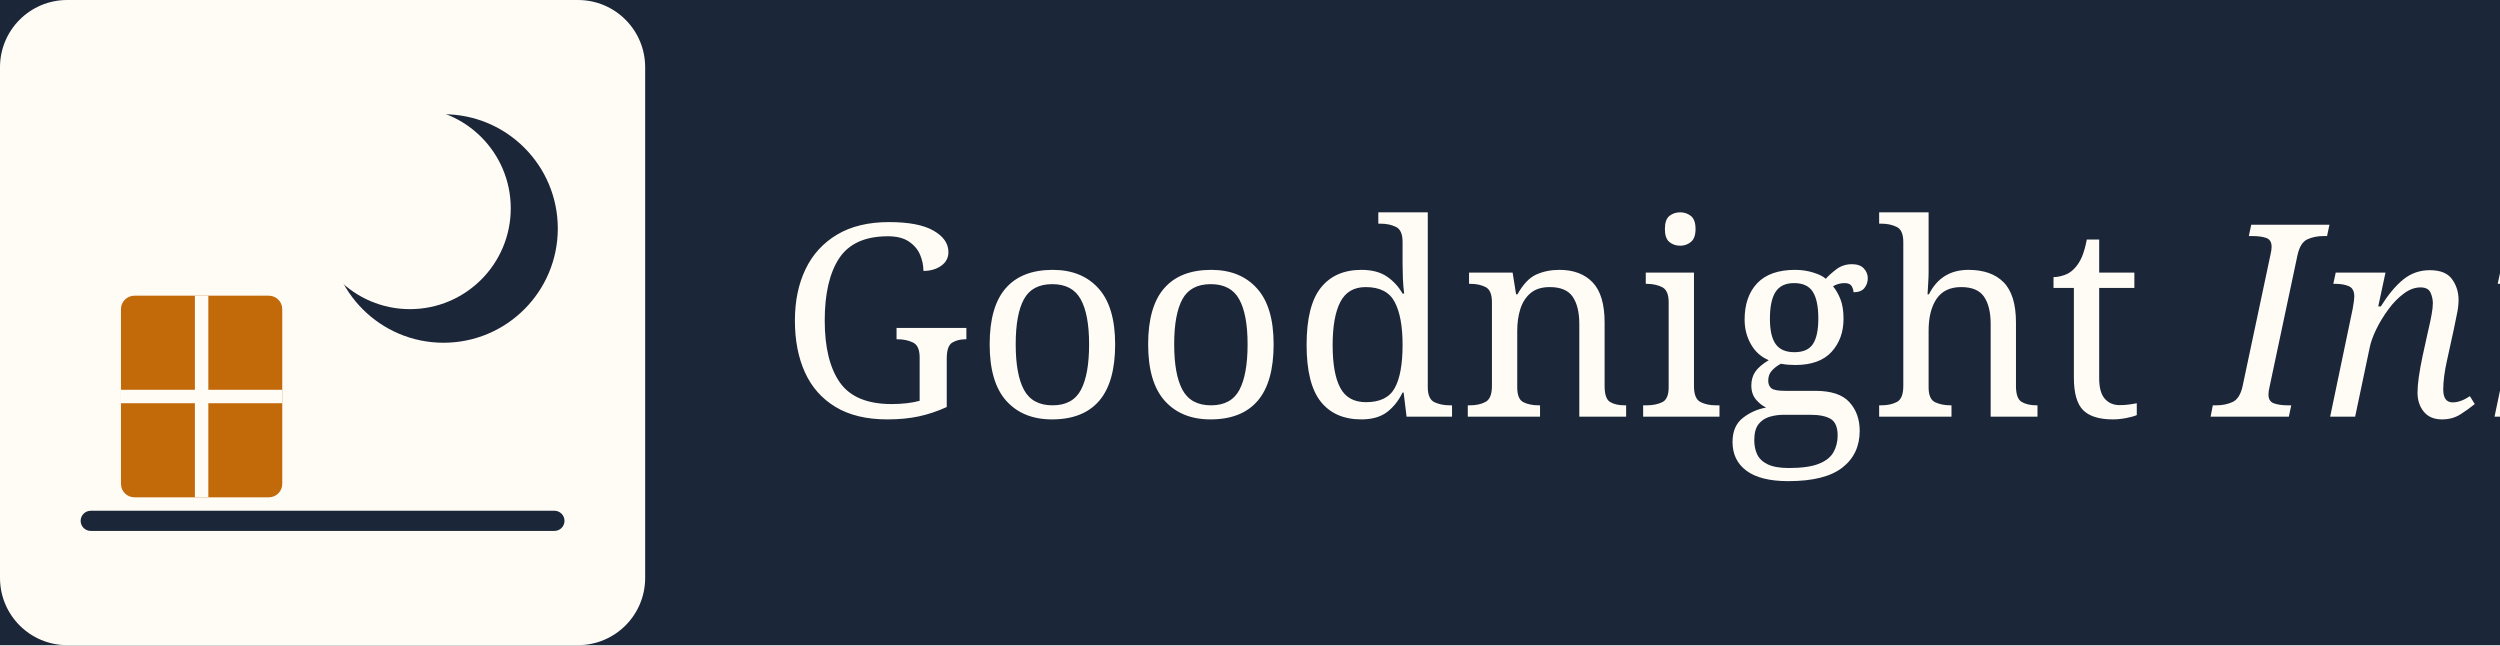
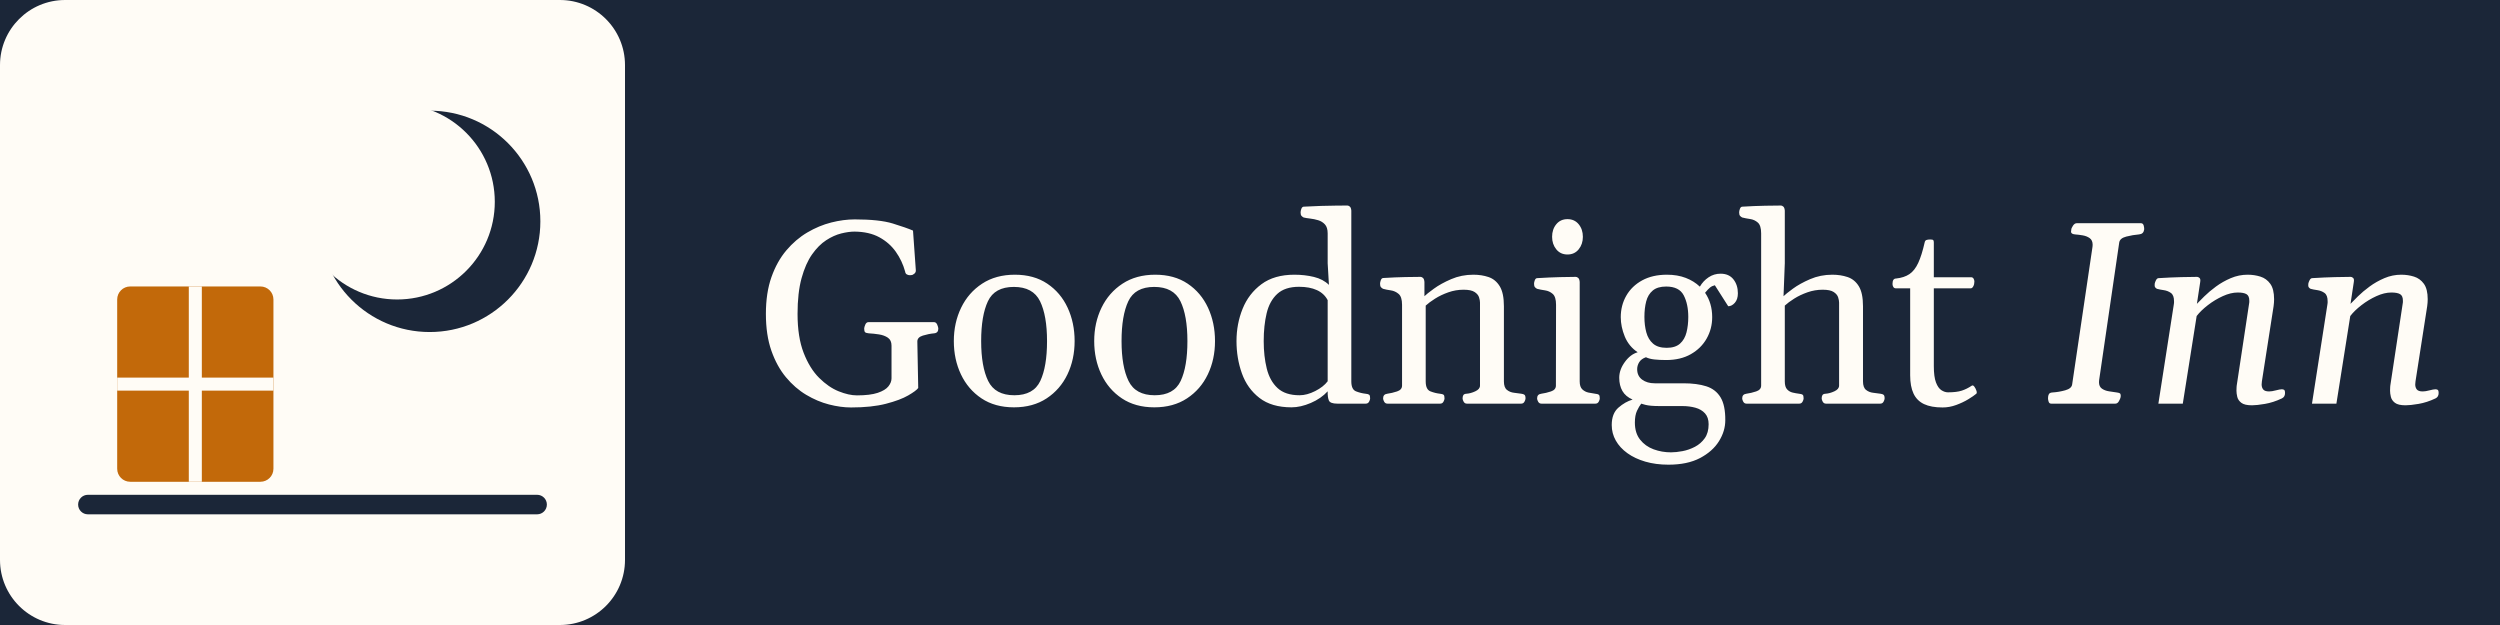
- <svg xmlns="http://www.w3.org/2000/svg" width="372" height="96" viewBox="0 0 372 96" role="img" aria-label="Goodnight Inn">
-   <rect width="372" height="96" fill="#1B2638" />
-   <g transform="translate(0,0)">
-     <defs>
-       <mask id="moon-rev">
-         <rect x="0" y="0" width="96.0" height="96.0" fill="white" />
-         <circle cx="61.0" cy="31.0" r="15.0" fill="black" />
-       </mask>
-     </defs>
-     <rect x="0" y="0" width="96.0" height="96.0" rx="10.0" fill="#FFFCF6" />
-     <circle cx="66.0" cy="34.0" r="17.0" fill="#1B2638" mask="url(#moon-rev)" />
-     <rect x="18.0" y="44.0" width="24.0" height="30.0" rx="2.0" fill="#C2690A" />
-     <rect x="29.0" y="44.0" width="2.0" height="30.0" fill="#FFFCF6" />
-     <rect x="18.0" y="58.0" width="24.0" height="2.0" fill="#FFFCF6" />
-     <rect x="12.0" y="76.0" width="72.0" height="3.0" rx="1.5" fill="#1B2638" />
-   </g>
-   <text x="116" y="62" font-family="Georgia, serif" font-size="40" fill="#FFFCF6" letter-spacing="0.5">Goodnight <tspan font-style="italic">Inn</tspan>
-   </text>
+ <svg xmlns="http://www.w3.org/2000/svg" width="384" height="96" viewBox="0 0 384 96" role="img" aria-label="Goodnight Inn">
+   <rect width="384" height="96" fill="#1B2638" />
+   <defs>
+     <mask id="moon-rev">
+       <rect width="96" height="96" fill="white" />
+       <circle cx="61" cy="31" r="15" fill="black" />
+     </mask>
+   </defs>
+   <rect width="96" height="96" rx="10" fill="#FFFCF6" />
+   <circle cx="66" cy="34" r="17" fill="#1B2638" mask="url(#moon-rev)" />
+   <rect x="18" y="44" width="24" height="30" rx="2" fill="#C2690A" />
+   <rect x="29" y="44" width="2" height="30" fill="#FFFCF6" />
+   <rect x="18" y="58" width="24" height="2" fill="#FFFCF6" />
+   <rect x="12" y="76" width="72" height="3" rx="1.5" fill="#1B2638" />
+   <path d="M130.727 62.586Q129.125 62.586 127.338 62.127Q125.551 61.668 123.832 60.643Q122.113 59.617 120.717 57.938Q119.32 56.258 118.48 53.855Q117.641 51.453 117.641 48.211Q117.641 44.988 118.49 42.576Q119.34 40.164 120.775 38.465Q122.211 36.766 123.998 35.711Q125.785 34.656 127.67 34.178Q129.555 33.699 131.293 33.699Q135.082 33.699 137.143 34.334Q139.203 34.969 140.238 35.418L140.668 41.473Q140.707 41.805 140.453 42.029Q140.199 42.254 139.965 42.254Q139.906 42.254 139.857 42.264Q139.809 42.273 139.75 42.273Q139.496 42.273 139.281 42.146Q139.066 42.02 139.027 41.707Q138.578 40.066 137.602 38.68Q136.625 37.293 135.062 36.443Q133.5 35.594 131.254 35.574Q130.355 35.574 129.213 35.857Q128.07 36.141 126.898 36.902Q125.727 37.664 124.73 39.08Q123.734 40.496 123.119 42.732Q122.504 44.969 122.504 48.211Q122.504 51.785 123.441 54.197Q124.379 56.609 125.824 58.045Q127.27 59.48 128.822 60.105Q130.375 60.73 131.625 60.73Q133.656 60.73 134.818 60.34Q135.98 59.949 136.459 59.344Q136.938 58.738 136.938 58.113V53.094Q136.938 52.254 136.381 51.873Q135.824 51.492 135.014 51.365Q134.203 51.238 133.441 51.199Q133.031 51.16 132.885 51.033Q132.738 50.906 132.738 50.477Q132.738 50.262 132.904 49.871Q133.07 49.48 133.402 49.48H143.461Q143.793 49.48 143.959 49.871Q144.125 50.262 144.125 50.477Q144.125 51.141 143.48 51.199Q142.621 51.277 141.762 51.541Q140.902 51.805 140.902 52.449L141.039 59.598Q140.727 60.027 139.496 60.74Q138.266 61.453 136.078 62.02Q133.891 62.586 130.727 62.586ZM146.508 52.391Q146.508 49.578 147.631 47.264Q148.754 44.949 150.854 43.572Q152.953 42.195 155.883 42.195Q158.812 42.195 160.863 43.572Q162.914 44.949 163.988 47.264Q165.062 49.578 165.062 52.391Q165.062 55.203 163.959 57.508Q162.855 59.812 160.766 61.189Q158.676 62.566 155.746 62.566Q152.816 62.566 150.756 61.189Q148.695 59.812 147.602 57.508Q146.508 55.203 146.508 52.391ZM150.707 52.391Q150.707 56.316 151.781 58.514Q152.855 60.711 155.805 60.711Q158.754 60.711 159.789 58.514Q160.824 56.316 160.824 52.391Q160.824 48.465 159.75 46.268Q158.676 44.07 155.727 44.07Q152.777 44.07 151.742 46.277Q150.707 48.484 150.707 52.391ZM168.07 52.391Q168.07 49.578 169.193 47.264Q170.316 44.949 172.416 43.572Q174.516 42.195 177.445 42.195Q180.375 42.195 182.426 43.572Q184.477 44.949 185.551 47.264Q186.625 49.578 186.625 52.391Q186.625 55.203 185.521 57.508Q184.418 59.812 182.328 61.189Q180.238 62.566 177.309 62.566Q174.379 62.566 172.318 61.189Q170.258 59.812 169.164 57.508Q168.07 55.203 168.07 52.391ZM172.27 52.391Q172.27 56.316 173.344 58.514Q174.418 60.711 177.367 60.711Q180.316 60.711 181.352 58.514Q182.387 56.316 182.387 52.391Q182.387 48.465 181.312 46.268Q180.238 44.07 177.289 44.07Q174.34 44.07 173.305 46.277Q172.27 48.484 172.27 52.391ZM198.383 62.566Q195.316 62.566 193.451 61.121Q191.586 59.676 190.756 57.352Q189.926 55.027 189.926 52.391Q189.926 49.754 190.863 47.43Q191.801 45.105 193.764 43.65Q195.727 42.195 198.812 42.195Q200.414 42.195 201.82 42.537Q203.227 42.879 204.125 43.758L203.93 40.438V35.848Q203.93 34.93 203.51 34.471Q203.09 34.012 202.475 33.826Q201.859 33.641 201.244 33.572Q200.629 33.504 200.238 33.406Q200.043 33.309 199.906 33.152Q199.77 32.996 199.77 32.625Q199.77 32.391 199.887 32.078Q200.004 31.766 200.238 31.746Q201.547 31.668 202.885 31.629Q204.223 31.59 205.326 31.58Q206.43 31.57 206.977 31.57Q207.133 31.57 207.328 31.727Q207.523 31.883 207.562 32.352V58.582Q207.562 59.832 208.295 60.115Q209.027 60.398 209.75 60.477Q210.16 60.516 210.307 60.633Q210.453 60.75 210.453 61.199Q210.453 61.414 210.287 61.707Q210.121 62.0 209.789 62.0H205.414Q204.32 62.0 204.115 61.512Q203.91 61.023 203.93 60.105Q202.914 61.219 201.342 61.893Q199.77 62.566 198.383 62.566ZM199.613 60.711Q200.746 60.711 202.016 60.066Q203.285 59.422 203.93 58.562V46.102Q203.383 45.066 202.27 44.559Q201.156 44.051 199.535 44.051Q197.367 44.051 196.186 45.145Q195.004 46.238 194.555 48.123Q194.105 50.008 194.105 52.391Q194.105 54.715 194.574 56.609Q195.043 58.504 196.234 59.607Q197.426 60.711 199.613 60.711ZM213.109 62.0Q212.777 62.0 212.611 61.707Q212.445 61.414 212.445 61.199Q212.445 60.555 213.09 60.477Q213.812 60.379 214.584 60.125Q215.355 59.871 215.355 59.227V46.805Q215.355 45.594 214.828 45.145Q214.301 44.695 213.617 44.598Q212.934 44.5 212.445 44.363Q212.25 44.266 212.113 44.109Q211.977 43.953 211.977 43.582Q211.977 43.348 212.094 43.035Q212.211 42.723 212.445 42.703Q214.34 42.586 215.873 42.557Q217.406 42.527 218.207 42.527Q218.363 42.527 218.559 42.684Q218.754 42.84 218.793 43.309V45.496Q219.145 45.145 220.229 44.354Q221.312 43.562 222.895 42.879Q224.477 42.195 226.312 42.195Q227.582 42.195 228.646 42.557Q229.711 42.918 230.355 43.963Q231.0 45.008 231.0 47.039V58.582Q231.0 59.52 231.469 59.891Q231.938 60.262 232.562 60.33Q233.188 60.398 233.676 60.477Q234.008 60.516 234.164 60.643Q234.32 60.77 234.32 61.199Q234.32 61.414 234.154 61.707Q233.988 62.0 233.656 62.0H225.316Q224.984 62.0 224.818 61.707Q224.652 61.414 224.652 61.199Q224.652 60.887 224.77 60.691Q224.887 60.496 225.258 60.477Q225.883 60.438 226.605 60.105Q227.328 59.773 227.328 59.227V46.473Q227.328 46.141 227.182 45.672Q227.035 45.203 226.498 44.852Q225.961 44.5 224.809 44.5Q223.598 44.5 222.465 44.9Q221.332 45.301 220.434 45.867Q219.535 46.434 218.988 46.941V58.582Q218.988 59.832 219.721 60.115Q220.453 60.398 221.176 60.477Q221.586 60.516 221.732 60.633Q221.879 60.75 221.879 61.199Q221.879 61.414 221.713 61.707Q221.547 62.0 221.215 62.0ZM236.762 62.0Q236.43 62.0 236.264 61.707Q236.098 61.414 236.098 61.199Q236.098 60.555 236.742 60.477Q237.465 60.379 238.227 60.125Q238.988 59.871 238.988 59.227L239.008 46.805Q239.008 45.594 238.5 45.145Q237.992 44.695 237.309 44.598Q236.625 44.5 236.098 44.363Q235.902 44.266 235.766 44.109Q235.629 43.953 235.629 43.582Q235.629 43.348 235.746 43.045Q235.863 42.742 236.098 42.723Q238.051 42.605 239.633 42.566Q241.215 42.527 242.055 42.527Q242.211 42.527 242.406 42.684Q242.602 42.84 242.641 43.309V58.582Q242.641 59.422 243.041 59.803Q243.441 60.184 243.998 60.301Q244.555 60.418 245.023 60.477Q245.434 60.516 245.58 60.633Q245.727 60.75 245.727 61.199Q245.727 61.414 245.561 61.707Q245.395 62.0 245.062 62.0ZM240.766 39.09Q239.691 39.09 239.047 38.299Q238.402 37.508 238.402 36.375Q238.402 35.223 239.047 34.441Q239.691 33.66 240.766 33.66Q241.84 33.66 242.484 34.441Q243.129 35.223 243.129 36.375Q243.129 37.508 242.484 38.299Q241.84 39.09 240.766 39.09ZM256.273 71.375Q254.32 71.375 252.719 70.906Q251.117 70.438 249.965 69.607Q248.812 68.777 248.188 67.674Q247.562 66.57 247.562 65.281Q247.562 63.504 248.598 62.605Q249.633 61.707 250.766 61.375Q249.691 60.906 249.203 60.057Q248.715 59.207 248.715 58.016Q248.715 56.785 249.574 55.604Q250.434 54.422 251.547 54.109Q250.18 53.191 249.564 51.688Q248.949 50.184 248.949 48.719Q248.949 46.902 249.799 45.418Q250.648 43.934 252.24 43.064Q253.832 42.195 256.039 42.195Q257.66 42.195 258.93 42.684Q260.199 43.172 261.098 44.031Q261.605 43.152 262.436 42.596Q263.266 42.039 264.281 42.039Q265.57 42.039 266.254 42.908Q266.938 43.777 266.938 45.047Q266.938 45.984 266.469 46.512Q266.0 47.039 265.453 47.039L263.402 43.816Q262.973 43.914 262.67 44.158Q262.367 44.402 261.898 44.969Q262.992 46.57 262.992 48.719Q262.992 50.496 262.143 52.0Q261.293 53.504 259.711 54.402Q258.129 55.301 255.922 55.301Q254.906 55.301 254.115 55.213Q253.324 55.125 252.816 54.871Q252.094 55.125 251.781 55.633Q251.469 56.141 251.469 56.707Q251.469 57.742 252.23 58.309Q252.992 58.875 254.164 58.875H258.578Q260.648 58.875 262.084 59.334Q263.52 59.793 264.271 61.023Q265.023 62.254 265.004 64.559Q265.004 66.219 264.027 67.781Q263.051 69.344 261.117 70.359Q259.184 71.375 256.273 71.375ZM256.664 69.48Q257.445 69.48 258.432 69.295Q259.418 69.109 260.336 68.631Q261.254 68.152 261.85 67.312Q262.445 66.473 262.445 65.164Q262.445 64.109 261.889 63.494Q261.332 62.879 260.414 62.625Q259.496 62.371 258.402 62.371H254.926Q254.125 62.371 253.607 62.322Q253.09 62.273 252.738 62.186Q252.387 62.098 252.094 62.0Q251.762 62.41 251.439 63.104Q251.117 63.797 251.117 64.91Q251.117 66.512 251.918 67.527Q252.719 68.543 253.988 69.012Q255.258 69.48 256.664 69.48ZM256.0 53.426Q257.328 53.426 258.051 52.781Q258.773 52.137 259.047 51.053Q259.32 49.969 259.32 48.68Q259.32 46.707 258.617 45.359Q257.914 44.012 255.922 44.012Q254.594 44.012 253.861 44.627Q253.129 45.242 252.855 46.297Q252.582 47.352 252.582 48.68Q252.582 49.969 252.875 51.053Q253.168 52.137 253.91 52.781Q254.652 53.426 256.0 53.426ZM268.266 62.0Q267.934 62.0 267.768 61.707Q267.602 61.414 267.602 61.199Q267.602 60.555 268.246 60.477Q268.969 60.379 269.74 60.125Q270.512 59.871 270.512 59.227V35.848Q270.512 34.637 270.004 34.188Q269.496 33.738 268.812 33.641Q268.129 33.543 267.602 33.406Q267.406 33.309 267.27 33.152Q267.133 32.996 267.133 32.625Q267.133 32.391 267.25 32.078Q267.367 31.766 267.602 31.746Q269.555 31.629 271.137 31.6Q272.719 31.57 273.559 31.57Q273.715 31.57 273.91 31.727Q274.105 31.883 274.145 32.352V40.438L273.949 45.496Q274.301 45.145 275.375 44.354Q276.449 43.562 278.031 42.879Q279.613 42.195 281.449 42.195Q282.719 42.195 283.793 42.557Q284.867 42.918 285.512 43.963Q286.156 45.008 286.156 47.039V58.582Q286.156 59.52 286.625 59.891Q287.094 60.262 287.719 60.33Q288.344 60.398 288.832 60.477Q289.164 60.516 289.32 60.643Q289.477 60.77 289.477 61.199Q289.477 61.414 289.311 61.707Q289.145 62.0 288.812 62.0H280.473Q280.141 62.0 279.975 61.707Q279.809 61.414 279.809 61.199Q279.809 60.887 279.926 60.691Q280.043 60.496 280.414 60.477Q281.039 60.438 281.762 60.105Q282.484 59.773 282.484 59.227V46.473Q282.484 46.141 282.338 45.672Q282.191 45.203 281.654 44.852Q281.117 44.5 279.965 44.5Q278.754 44.5 277.621 44.9Q276.488 45.301 275.59 45.867Q274.691 46.434 274.145 46.941V58.582Q274.145 59.422 274.496 59.803Q274.848 60.184 275.355 60.301Q275.863 60.418 276.332 60.477Q276.742 60.516 276.889 60.633Q277.035 60.75 277.035 61.199Q277.035 61.414 276.869 61.707Q276.703 62.0 276.371 62.0ZM298.383 62.586Q296.625 62.586 295.531 62.068Q294.438 61.551 293.92 60.457Q293.402 59.363 293.402 57.645V44.285H291.156Q290.922 44.266 290.805 44.061Q290.688 43.855 290.688 43.621Q290.688 42.781 291.234 42.781Q292.484 42.645 293.285 42.107Q294.086 41.57 294.633 40.398Q295.18 39.227 295.629 37.234Q295.688 36.941 295.902 36.863Q296.117 36.785 296.469 36.785Q296.859 36.785 296.947 36.883Q297.035 36.98 297.035 37.254V42.586H302.797Q303.031 42.605 303.148 42.811Q303.266 43.016 303.266 43.25Q303.266 43.66 303.1 43.973Q302.934 44.285 302.719 44.285H297.035V56.219Q297.035 57.879 297.367 58.748Q297.699 59.617 298.207 59.939Q298.715 60.262 299.203 60.262Q300.551 60.262 301.342 59.998Q302.133 59.734 302.855 59.246Q303.051 59.109 303.256 59.383Q303.461 59.656 303.578 60.008Q303.695 60.359 303.559 60.477Q303.148 60.828 302.328 61.326Q301.508 61.824 300.473 62.205Q299.438 62.586 298.383 62.586Z M314.574 61.16Q314.574 60.77 314.711 60.535Q314.848 60.301 315.277 60.281Q316.234 60.223 317.221 59.949Q318.207 59.676 318.285 59.031L321.41 37.898Q321.43 37.801 321.43 37.605Q321.43 36.902 320.98 36.58Q320.531 36.258 319.896 36.15Q319.262 36.043 318.715 36.004Q318.109 35.945 318.109 35.594Q318.109 35.535 318.129 35.447Q318.148 35.359 318.148 35.281Q318.148 35.066 318.402 34.676Q318.656 34.285 318.988 34.285H328.852Q329.184 34.285 329.281 34.676Q329.379 35.066 329.34 35.281Q329.242 35.945 328.559 36.004Q327.602 36.082 326.605 36.336Q325.609 36.59 325.512 37.254L322.426 58.387Q322.406 58.504 322.406 58.699Q322.406 59.383 322.855 59.695Q323.305 60.008 323.939 60.105Q324.574 60.203 325.121 60.281Q325.453 60.32 325.6 60.408Q325.746 60.496 325.746 60.77Q325.746 60.906 325.727 61.004Q325.688 61.219 325.473 61.609Q325.258 62.0 324.926 62.0H315.062Q314.77 62.0 314.672 61.707Q314.574 61.414 314.574 61.16ZM349.223 47.039 347.426 58.582Q347.387 58.895 347.387 59.051Q347.387 59.52 347.631 59.822Q347.875 60.125 348.539 60.125Q348.949 60.125 349.574 59.959Q350.199 59.793 350.492 59.793Q350.668 59.793 350.824 59.871Q350.98 59.949 350.98 60.379Q350.98 60.965 350.492 61.199Q349.164 61.824 347.895 62.039Q346.625 62.254 345.902 62.254Q344.77 62.254 344.271 61.873Q343.773 61.492 343.646 60.965Q343.52 60.438 343.52 60.008Q343.52 59.676 343.539 59.441L343.559 59.227L345.453 46.688Q345.492 46.531 345.492 46.414V46.18Q345.492 45.438 345.062 45.184Q344.633 44.93 343.715 44.93Q342.641 44.93 341.42 45.486Q340.199 46.043 339.125 46.873Q338.051 47.703 337.406 48.543L335.277 62.0H331.527L333.891 46.805Q333.93 46.648 333.93 46.512V46.258Q333.93 45.34 333.451 44.998Q332.973 44.656 332.357 44.568Q331.742 44.48 331.312 44.363Q331.117 44.266 331.02 44.109Q330.922 43.953 330.961 43.582Q331.0 43.348 331.156 43.045Q331.312 42.742 331.547 42.723Q333.461 42.605 335.062 42.566Q336.664 42.527 337.484 42.527Q337.641 42.527 337.836 42.684Q338.031 42.84 337.953 43.309L337.445 46.668Q337.836 46.258 338.588 45.516Q339.34 44.773 340.375 44.012Q341.41 43.25 342.65 42.723Q343.891 42.195 345.238 42.195Q346.273 42.195 347.201 42.488Q348.129 42.781 348.715 43.592Q349.301 44.402 349.301 45.965Q349.301 46.219 349.281 46.482Q349.262 46.746 349.223 47.039ZM372.816 47.039 371.02 58.582Q370.98 58.895 370.98 59.051Q370.98 59.52 371.225 59.822Q371.469 60.125 372.133 60.125Q372.543 60.125 373.168 59.959Q373.793 59.793 374.086 59.793Q374.262 59.793 374.418 59.871Q374.574 59.949 374.574 60.379Q374.574 60.965 374.086 61.199Q372.758 61.824 371.488 62.039Q370.219 62.254 369.496 62.254Q368.363 62.254 367.865 61.873Q367.367 61.492 367.24 60.965Q367.113 60.438 367.113 60.008Q367.113 59.676 367.133 59.441L367.152 59.227L369.047 46.688Q369.086 46.531 369.086 46.414V46.18Q369.086 45.438 368.656 45.184Q368.227 44.93 367.309 44.93Q366.234 44.93 365.014 45.486Q363.793 46.043 362.719 46.873Q361.645 47.703 361.0 48.543L358.871 62.0H355.121L357.484 46.805Q357.523 46.648 357.523 46.512V46.258Q357.523 45.34 357.045 44.998Q356.566 44.656 355.951 44.568Q355.336 44.48 354.906 44.363Q354.711 44.266 354.613 44.109Q354.516 43.953 354.555 43.582Q354.594 43.348 354.75 43.045Q354.906 42.742 355.141 42.723Q357.055 42.605 358.656 42.566Q360.258 42.527 361.078 42.527Q361.234 42.527 361.43 42.684Q361.625 42.84 361.547 43.309L361.039 46.668Q361.43 46.258 362.182 45.516Q362.934 44.773 363.969 44.012Q365.004 43.25 366.244 42.723Q367.484 42.195 368.832 42.195Q369.867 42.195 370.795 42.488Q371.723 42.781 372.309 43.592Q372.895 44.402 372.895 45.965Q372.895 46.219 372.875 46.482Q372.855 46.746 372.816 47.039Z" fill="#FFFCF6" />
</svg>
